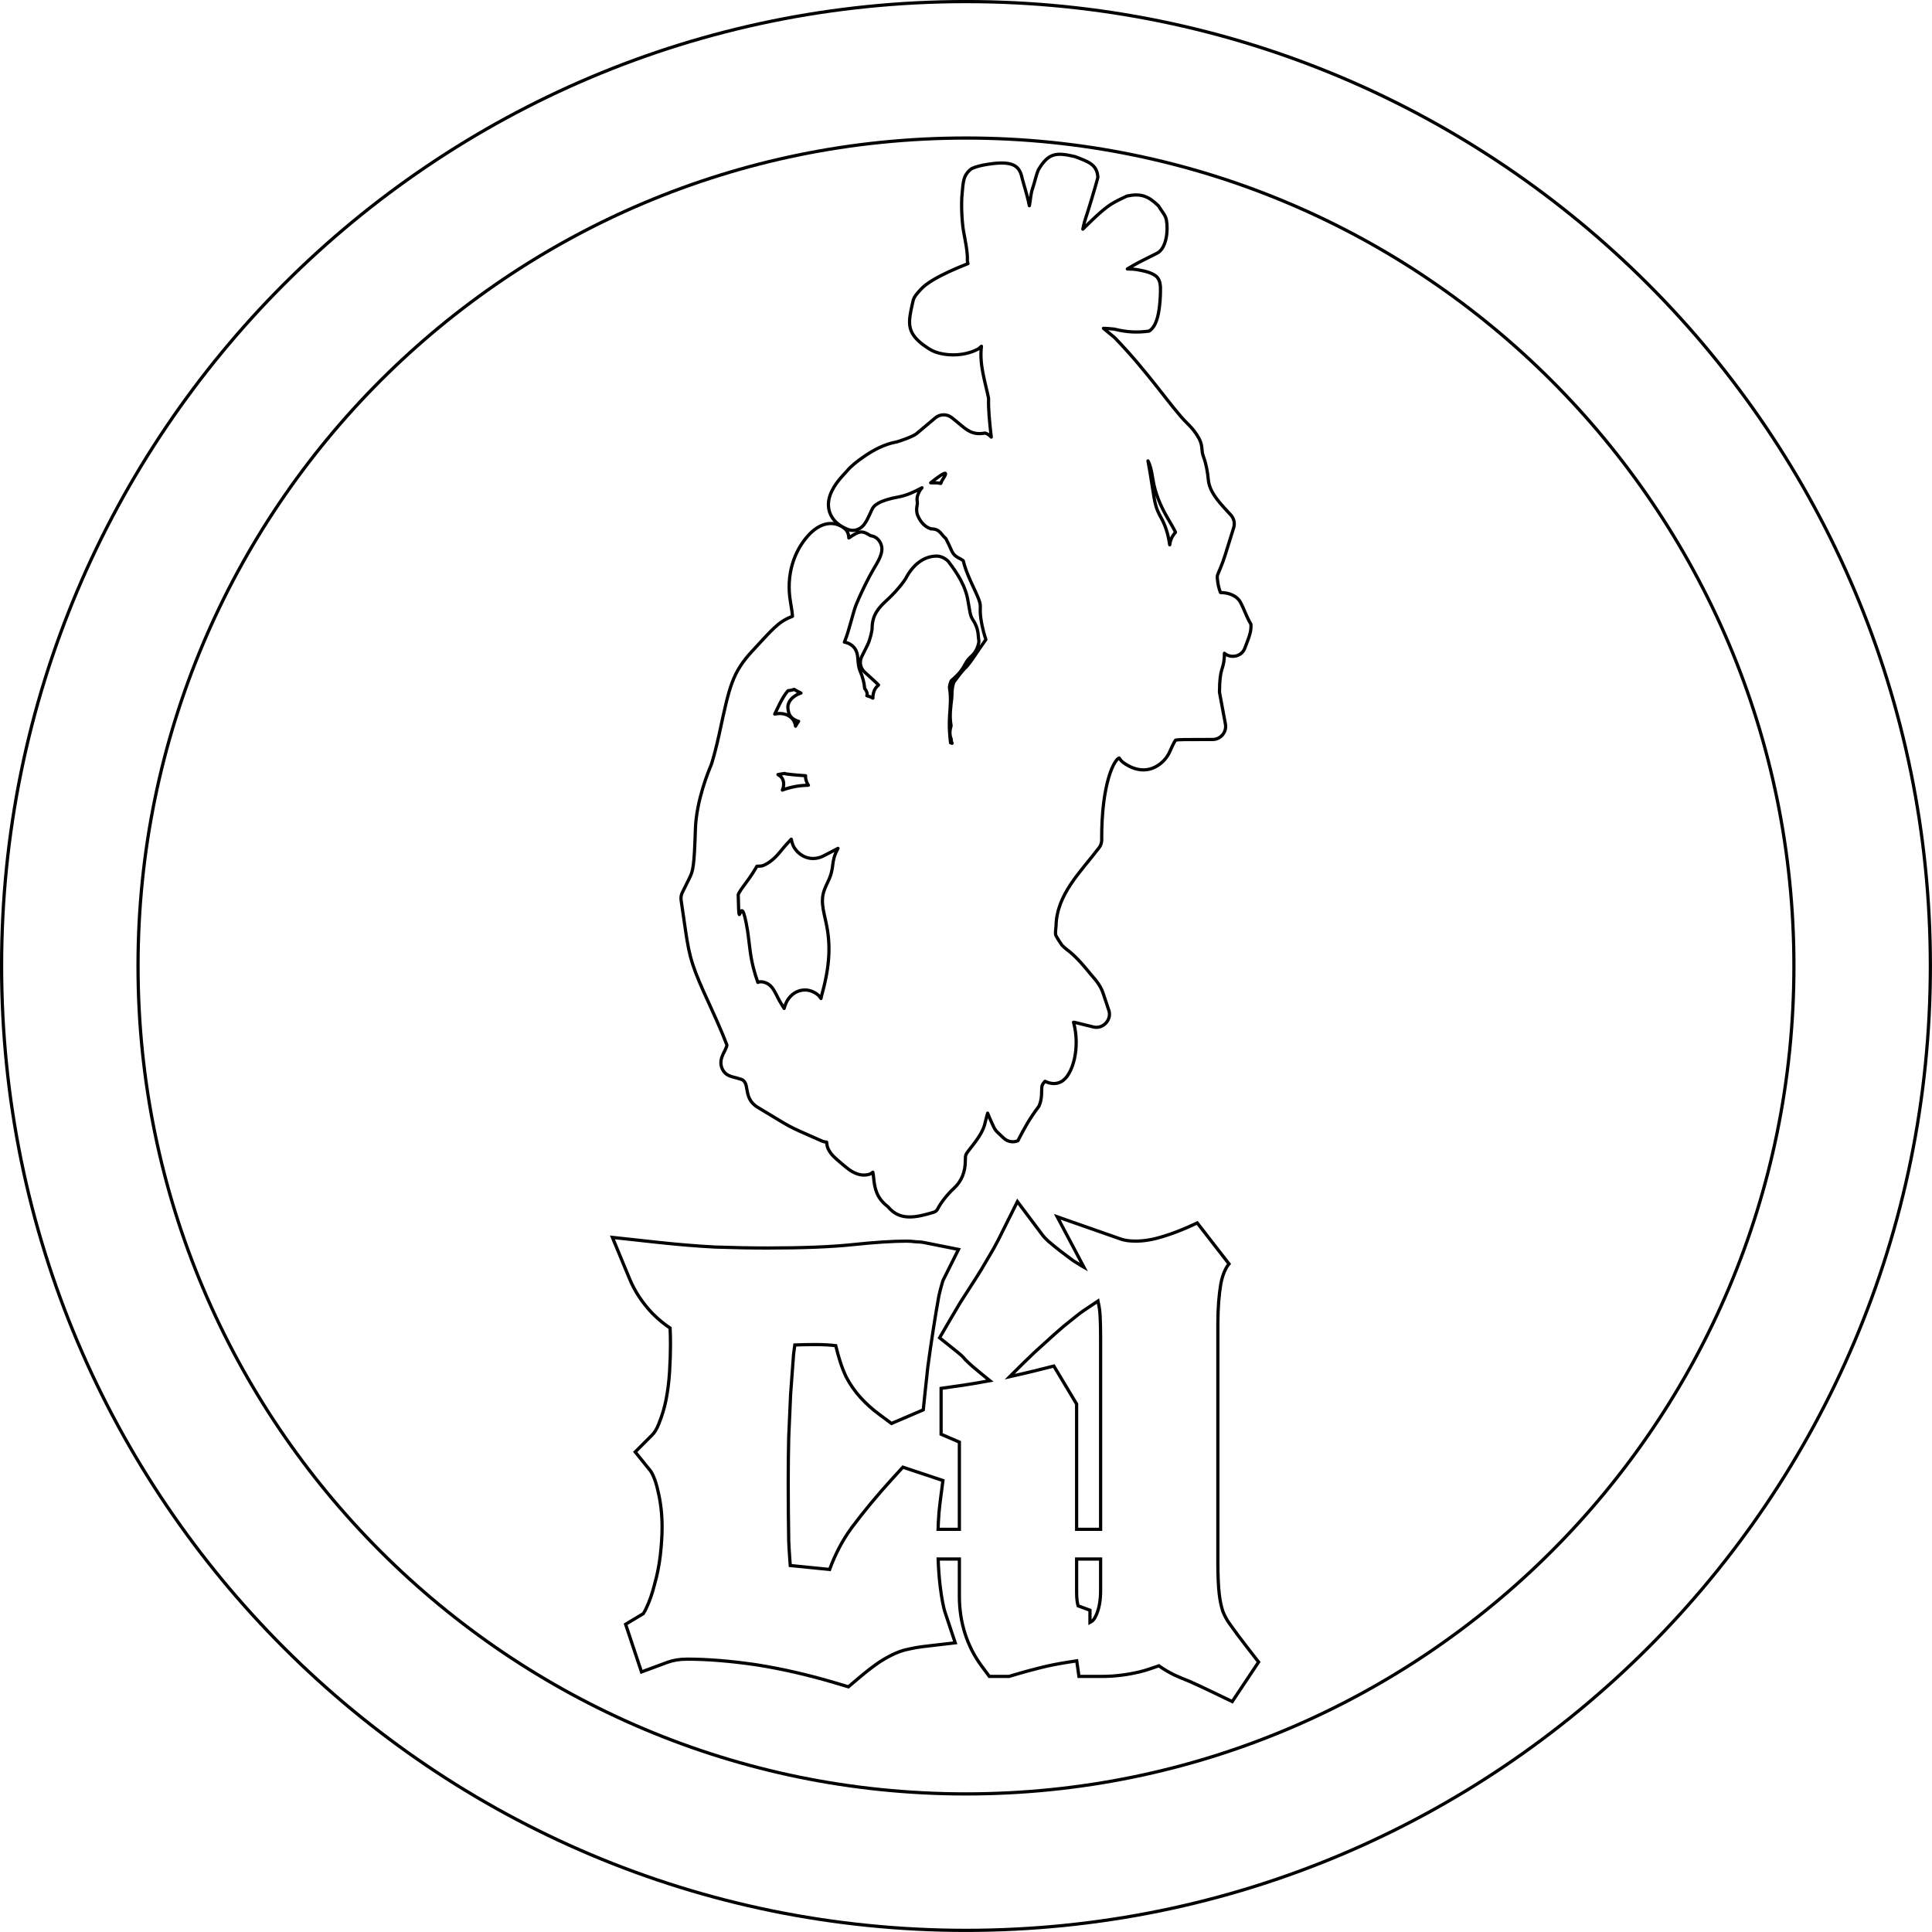
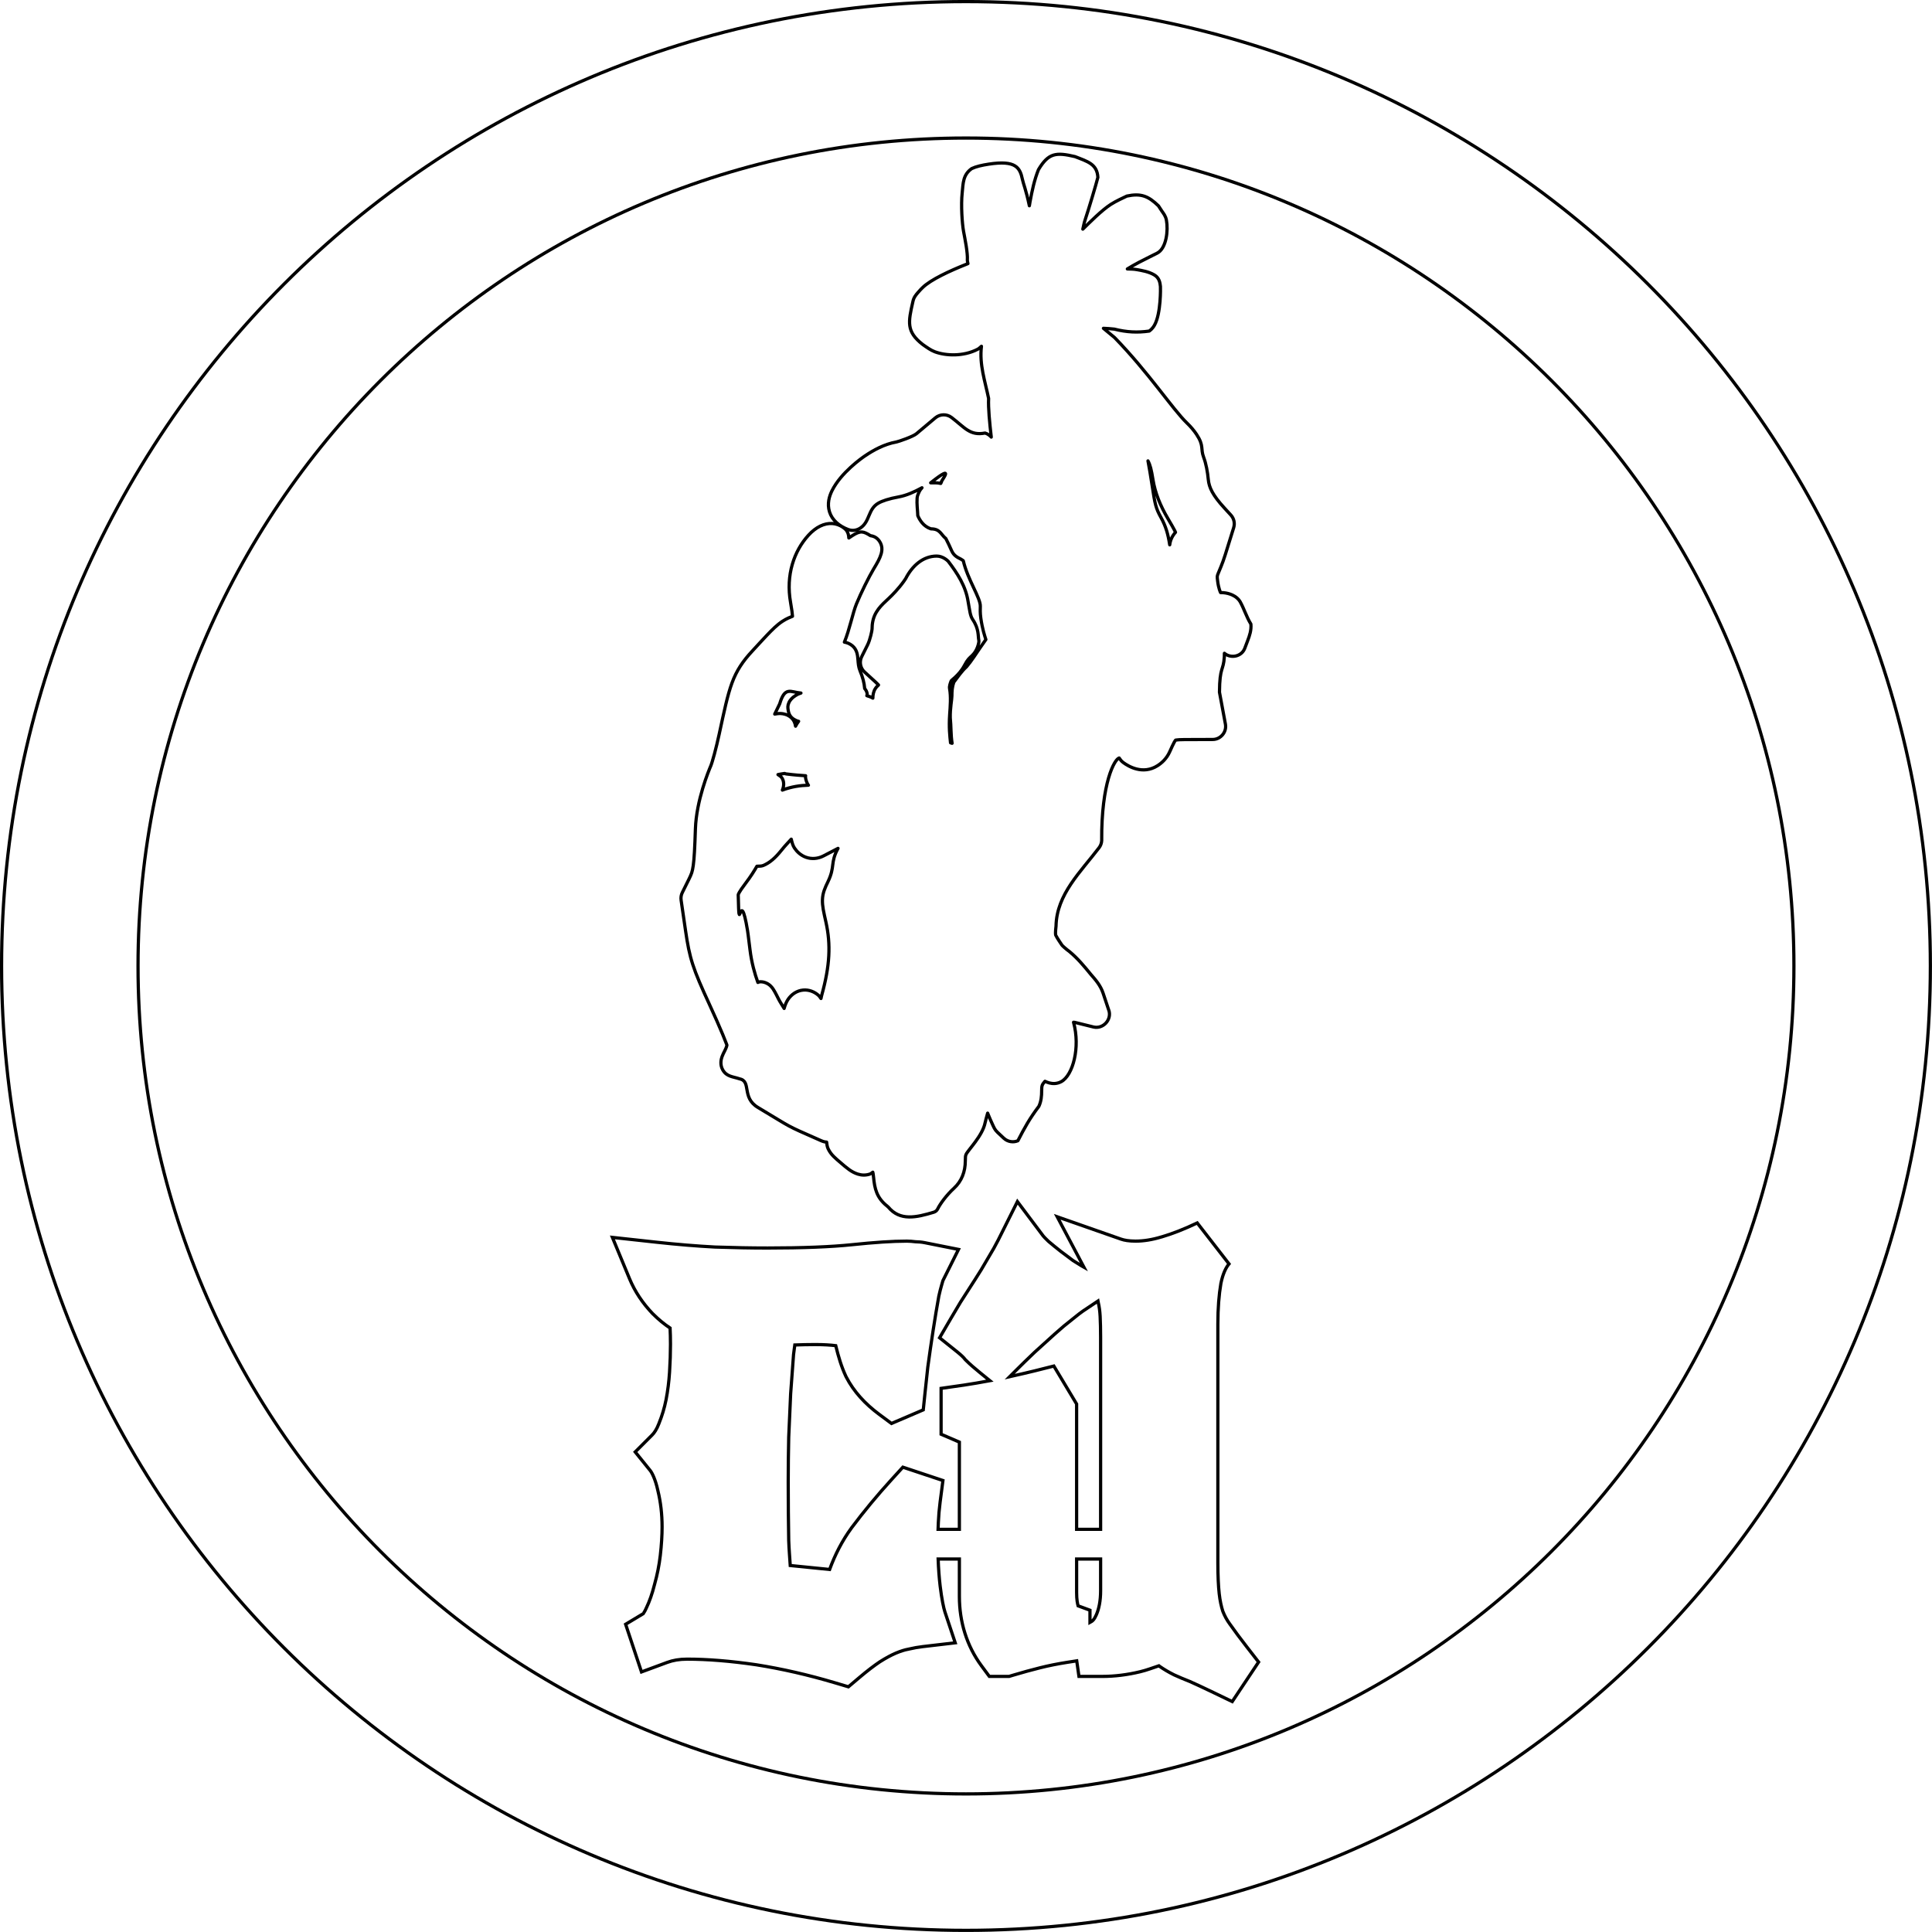
<svg xmlns="http://www.w3.org/2000/svg" version="1.2" viewBox="0 0 113.386 113.386" width="30mm" height="30mm" id="svg1" xml:space="preserve">
  <defs id="defs1">
    <clipPath clipPathUnits="userSpaceOnUse" id="cp1">
      <path d="m 275.5,535.5 c -143.78,0 -260,-116.22 -260,-260 0,-143.78 116.22,-260 260,-260 143.78,0 260,116.22 260,260 0,143.78 -116.22,260 -260,260 z" id="path1" />
    </clipPath>
    <clipPath clipPathUnits="userSpaceOnUse" id="cp1-8">
      <path d="m 275.5,535.5 c -143.78,0 -260,-116.22 -260,-260 0,-143.78 116.22,-260 260,-260 143.78,0 260,116.22 260,260 0,143.78 -116.22,260 -260,260 z" id="path1-8" />
    </clipPath>
    <clipPath clipPathUnits="userSpaceOnUse" id="cp1-5">
      <path d="m 275.5,535.5 c -143.78,0 -260,-116.22 -260,-260 0,-143.78 116.22,-260 260,-260 143.78,0 260,116.22 260,260 0,143.78 -116.22,260 -260,260 z" id="path1-9" />
    </clipPath>
  </defs>
  <style id="style1">
		tspan { white-space:pre } 
		.s0 { fill: none;stroke: #ff0000;stroke-miterlimit:100 } 
	</style>
  <g id="layer2" style="display:inline" transform="scale(0.1989225)">
    <g id="layer3" transform="scale(5.027084)">
      <path id="path2" style="fill:none;stroke:#000000;stroke-width:0.95" transform="scale(0.1989225)" d="M 569.518,284.993 A 284.525,284.525 0 0 1 284.993,569.518 284.525,284.525 0 0 1 0.468,284.993 284.525,284.525 0 0 1 284.993,0.468 284.525,284.525 0 0 1 569.518,284.993 Z" />
      <path id="path2-9" style="fill:none;stroke:#000000;stroke-width:0.95;stroke-dasharray:none" transform="scale(0.1989225)" d="M 529.262,284.993 A 244.268,244.268 0 0 1 284.993,529.262 244.268,244.268 0 0 1 40.725,284.993 244.268,244.268 0 0 1 284.993,40.725 244.268,244.268 0 0 1 529.262,284.993 Z" />
    </g>
    <path id="path5-3-4" style="display:inline;fill:none;stroke:#000000;stroke-width:0.95;stroke-dasharray:none;stroke-opacity:1" d="m 300.169,354.511 -5.655,11.321 c -0.745,1.489 -1.768,3.314 -3.044,5.41 l -0.069,0.108 -0.059,0.108 c -1.178,2.084 -2.449,4.183 -3.819,6.284 l -0.029,0.029 -0.02,0.039 c -1.348,2.118 -2.64,4.138 -3.888,6.058 l -0.079,0.118 -0.079,0.118 c -1.176,1.959 -2.111,3.54 -2.818,4.752 l -3.397,5.832 5.273,4.222 c 1.176,0.94 1.863,1.681 1.915,1.748 l 0.304,0.383 0.344,0.344 c 1.123,1.123 2.426,2.248 4.094,3.603 l 2.896,2.356 c -2.653,0.483 -5.34,0.973 -7.668,1.306 l -6.716,0.962 v 13.53 l 5.39,2.327 v 25.725 h -6.284 c 0.02,-0.642 0.049,-1.29 0.079,-1.944 v -0.01 -0.01 c 0.087,-2.008 0.258,-4.016 0.52,-6.029 l 0.835,-6.402 -11.822,-3.937 -3.427,3.76 c -4.148,4.552 -8.055,9.265 -11.704,14.129 l -0.029,0.039 -0.029,0.049 c -2.708,3.714 -4.817,7.823 -6.421,12.204 l -11.615,-1.168 c -0.154,-2.434 -0.35,-4.541 -0.452,-7.384 -0.095,-5.461 -0.147,-11.214 -0.147,-17.261 0,-4.398 0.052,-8.798 0.147,-13.196 0.19,-4.467 0.379,-8.742 0.569,-12.833 0.285,-4.088 0.569,-7.935 0.854,-11.547 0.116,-1.096 0.259,-1.841 0.383,-2.847 1.921,-0.068 3.884,-0.118 5.96,-0.118 2.644,0 4.624,0.138 6.107,0.324 0.782,3.222 1.699,6.281 2.975,9.004 l 0.069,0.137 0.069,0.137 c 2.212,4.286 5.584,7.924 9.72,10.997 l 3.613,2.68 9.377,-4.016 0.471,-4.566 c 0.19,-1.804 0.485,-4.51 0.864,-8.022 0.476,-3.518 1,-7.125 1.571,-10.84 0.565,-3.675 1.129,-7.046 1.689,-10.133 0.562,-2.603 1.231,-4.526 1.237,-4.634 l 4.566,-9.141 -10.054,-2.003 c -0.901,-0.18 -1.762,-0.232 -2.622,-0.255 -0.857,-0.103 -1.707,-0.187 -2.553,-0.187 -4.257,0 -9.595,0.364 -16.259,1.06 -6.072,0.634 -14.411,0.972 -24.831,0.972 -4.823,0 -10.005,-0.096 -15.523,-0.285 -5.358,-0.283 -11.064,-0.75 -17.133,-1.414 l -13.137,-1.434 5.057,12.204 c 1.567,3.786 3.897,7.251 6.824,10.3 l 0.059,0.059 0.059,0.049 c 1.589,1.589 3.252,2.96 5.017,4.134 0.068,1.352 0.118,2.883 0.118,4.762 1e-5,2.534 -0.089,5.291 -0.275,8.257 -0.173,2.771 -0.515,5.48 -1.031,8.149 -0.491,2.446 -1.181,4.725 -2.052,6.863 l -0.029,0.079 -0.02,0.069 c -0.662,1.722 -1.391,2.765 -2.023,3.397 l -4.978,4.978 4.428,5.479 c 0.509,0.629 1.516,2.535 2.229,5.783 l 0.02,0.088 0.02,0.088 c 0.815,3.342 1.237,6.891 1.237,10.683 0,2.454 -0.17,5.272 -0.53,8.424 -0.342,2.903 -0.9,5.696 -1.659,8.395 l -0.029,0.108 -0.029,0.108 c -0.67,2.68 -1.481,4.958 -2.376,6.824 l -0.059,0.118 -0.049,0.118 c -0.486,1.103 -0.893,1.51 -0.884,1.532 l -5.145,3.093 4.683,14.06 7.59,-2.808 c 1.678,-0.622 3.578,-0.962 5.871,-0.962 5.929,0 12.747,0.54 20.403,1.659 7.587,1.206 15.297,2.963 23.123,5.292 l 4.055,1.208 3.23,-2.73 c 2.329,-1.971 4.364,-3.52 6.058,-4.654 1.815,-1.15 3.424,-2.007 4.742,-2.563 1.444,-0.608 2.638,-0.957 3.505,-1.119 l 0.177,-0.029 0.177,-0.049 c 1.368,-0.322 2.724,-0.558 4.075,-0.717 l 9.553,-1.119 -3.044,-9.131 c -0.362,-1.085 -0.951,-3.823 -1.404,-7.629 -0.288,-2.418 -0.487,-5.074 -0.589,-7.963 h 6.264 v 11.075 c 0,7.453 2.188,14.573 6.49,20.393 l 2.347,3.171 h 5.822 l 1.1,-0.334 c 2.807,-0.842 5.508,-1.581 8.1,-2.229 2.465,-0.616 5.149,-1.157 8.051,-1.61 l 2.71,-0.422 0.658,4.595 h 6.785 c 3.75,0 7.524,-0.476 11.281,-1.384 1.958,-0.461 3.698,-1.162 5.538,-1.758 0.078,0.054 0.137,0.133 0.216,0.187 1.288,0.894 2.653,1.695 4.094,2.415 l 0.108,0.059 0.108,0.049 c 1.359,0.627 2.911,1.275 4.615,1.944 1.638,0.728 3.767,1.715 6.343,2.955 l 6.137,2.955 7.776,-11.664 -3.466,-4.458 c -1.982,-2.549 -3.606,-4.737 -4.86,-6.529 l -0.059,-0.079 -0.059,-0.079 c -0.932,-1.265 -1.6,-2.525 -2.111,-3.829 -0.448,-1.383 -0.836,-3.105 -1.07,-5.214 -0.243,-2.191 -0.393,-5.251 -0.393,-9.043 v -70.517 c 0,-4.651 0.324,-8.651 0.893,-11.949 0.591,-2.9 1.502,-4.701 2.396,-5.773 l -9.377,-12.077 c -3.777,1.799 -7.251,3.155 -10.378,4.085 h -0.029 l -0.029,0.01 c -2.858,0.873 -5.43,1.267 -7.766,1.267 -1.946,0 -3.355,-0.262 -4.261,-0.579 l -18.842,-6.598 7.874,14.865 -0.697,-0.393 c -0.405,-0.231 -1.349,-0.816 -2.514,-1.561 -1.158,-0.887 -2.376,-1.797 -3.672,-2.749 l -0.01,-0.01 -0.01,-0.01 c -1.228,-0.965 -2.399,-1.919 -3.535,-2.877 -0.874,-0.813 -1.473,-1.476 -1.581,-1.62 z m 23.761,29.338 c 0.006,0.035 0.023,0.073 0.029,0.108 l 0.039,0.216 0.049,0.216 c 0.265,1.127 0.454,2.453 0.53,3.986 0.089,1.78 0.137,3.842 0.137,6.166 v 56.653 h -7.079 v -36.967 l -6.716,-11.203 -5.626,1.414 c -2.139,0.535 -4.794,1.128 -7.393,1.718 l 1.708,-1.708 c 1.776,-1.776 3.655,-3.601 5.626,-5.479 2.104,-1.912 4.117,-3.739 6.029,-5.459 1.82,-1.638 3.466,-3.01 4.909,-4.114 l 0.108,-0.088 0.108,-0.088 c 1.552,-1.278 2.733,-2.159 3.162,-2.445 z m -6.294,76.113 h 7.079 v 9.328 c 0,3.038 -0.489,5.339 -1.247,7.089 -0.636,1.467 -1.132,1.898 -1.895,2.298 v -3.613 l -3.505,-1.296 c -0.166,-0.637 -0.432,-1.753 -0.432,-3.898 z" />
    <g id="text2-3" style="opacity:1;stroke:none" />
    <g id="path5" style="opacity:1;fill:none;stroke:#000000;stroke-opacity:1;stroke-width:0.95;stroke-dasharray:none" transform="translate(4.6367636e-4,1.256771)">
-       <path id="path7" style="baseline-shift:baseline;display:inline;overflow:visible;fill:none;stroke:#000000;stroke-width:0.95;stroke-linecap:round;stroke-linejoin:round;stroke-dasharray:none;stroke-opacity:1;enable-background:accumulate;stop-color:#000000;stop-opacity:1" d="m 306.387,48.769 c -0.765,1.742 -1.151,3.948 -1.679,5.371 -0.465,1.251 -0.628,2.716 -0.825,4.183 -0.068,0.507 -0.118,0.664 -0.187,1.129 -0.235,-1.117 -0.457,-2.194 -0.844,-3.544 -0.558,-1.949 -1.16,-4.026 -1.208,-4.251 -0.715,-3.388 -1.864,-5.725 -9.927,-4.487 -2.015,0.309 -3.763,0.703 -5.037,1.316 -2.591,1.83 -2.512,4.295 -2.808,7.187 -0.391,3.592 -0.013,9.021 0.403,11.311 0.197,1.087 0.53,2.732 0.785,4.34 0.256,1.607 0.397,3.264 0.344,3.819 -0.043,0.444 0.052,0.916 0.167,1.375 -0.243,0.098 -0.407,0.171 -0.668,0.275 -4.498,1.798 -10.321,4.43 -12.744,6.834 -0.178,0.176 -0.766,0.744 -1.345,1.434 -0.579,0.689 -1.245,1.425 -1.492,2.71 -1.367,6.019 -1.972,8.798 2.877,12.587 1.301,0.918 2.409,1.722 3.603,2.17 3.177,1.191 8.41,1.467 12.666,-0.756 0.439,-0.229 0.722,-0.574 1.09,-0.864 -0.66,5.361 1.06,10.272 2.111,15.386 -0.131,2.896 0.301,7.185 0.785,11.409 -0.435,-0.47 -1.032,-0.964 -1.826,-1.198 -4.478,0.865 -5.99,-1.621 -9.897,-4.595 -1.412,-1.077 -3.41,-1.032 -4.772,0.108 l -5.587,4.693 c -1.025,0.86 -5.279,2.315 -5.94,2.435 -3.59,0.651 -6.765,2.428 -9.259,4.114 -2.474,1.672 -4.174,3.106 -5.214,4.359 0.062,-0.074 -0.246,0.27 -0.579,0.628 -0.333,0.359 -0.765,0.822 -1.208,1.335 -0.883,1.024 -1.914,2.332 -2.71,3.937 -0.798,1.61 -1.475,3.84 -0.736,6.225 0.762,2.459 2.862,4.22 5.479,5.214 1.614,0.613 2.935,0.042 3.672,-0.461 0.53,-0.361 0.917,-0.822 1.051,-0.992 0.383,-0.485 0.642,-0.95 0.864,-1.365 0.464,-0.865 0.893,-1.819 1.276,-2.671 0.52,-1.153 0.899,-1.598 2.072,-2.278 1.116,-0.646 3.075,-1.318 6.038,-1.856 2.236,-0.406 4.595,-1.455 6.834,-2.69 -0.361,0.391 -0.672,0.833 -0.903,1.355 -0.267,0.603 -0.48,1.067 -0.53,1.689 -0.05,0.623 0.037,0.854 0.069,1.404 0.018,0.31 -0.052,0.597 -0.147,1.208 -0.096,0.611 -0.136,1.612 0.275,2.572 0.567,1.326 1.67,3.172 3.868,3.898 2.763,0.011 2.871,1.617 4.409,2.857 0.543,1.03 1.161,2.34 1.738,3.652 0.66,1.502 1.899,2.003 2.651,2.396 0.439,0.23 0.674,0.46 0.756,0.501 1.299,5.6 5.103,10.985 5.027,13.442 -0.024,0.771 -0.074,1.983 0.147,3.515 0.466,3.226 1.156,5.242 1.492,6.294 -0.895,1.254 -2.209,3.155 -3.544,5.155 -0.675,1.01 -1.48,2.072 -2.15,2.867 -1.501,1.363 -2.563,2.985 -3.761,4.556 -0.478,1.333 -0.569,2.667 -0.569,4.085 0,0.981 -0.548,3.624 -0.481,6.431 0.021,0.897 0.124,1.557 0.187,1.954 0.047,0.298 0.049,0.389 0.049,0.412 v 0.01 c -0.063,0.343 -0.755,2.107 0.069,4.006 -0.011,0.123 -0.025,0.155 -0.01,0.393 -3e-5,0.007 -3e-5,0.013 0,0.02 0.012,0.16 0.186,0.481 0.245,0.717 -0.006,-0.001 -0.013,0.001 -0.02,0 -0.244,-0.054 -0.319,-0.093 -0.442,-0.137 -0.193,-1.918 -0.523,-4.447 -0.245,-8.444 0.151,-2.175 0.416,-5.121 -0.039,-7.59 -0.12,-0.659 0.213,-1.594 0.471,-2.229 0.035,-0.047 0.04,-0.075 0.098,-0.128 0.237,-0.214 0.619,-0.532 1.051,-0.933 0.863,-0.802 1.955,-1.95 2.788,-3.544 0.937,-1.793 1.441,-2.128 2.18,-2.818 0.739,-0.69 1.667,-1.946 2.032,-3.927 0.047,-0.25 0.044,-0.507 -0.01,-0.756 -0.231,-1.039 0.098,-3.24 -1.777,-5.989 -0.787,-1.153 -0.873,-2.71 -1.365,-5.312 -0.69,-4.568 -3.157,-8.336 -5.881,-11.9 -0.241,-0.235 -1.579,-1.522 -3.387,-1.522 -4.056,0 -7.245,2.912 -9.141,6.628 -0.079,0.155 -0.852,1.288 -1.758,2.386 -3.353,4.066 -5.221,4.768 -6.902,7.531 -1.001,1.645 -1.267,3.421 -1.267,5.017 0,0.329 -0.546,3.084 -1.325,4.644 l -1.728,3.466 c -0.759,1.518 -0.416,3.379 0.835,4.526 l 3.299,3.014 c 0.4,0.366 0.562,0.554 0.825,0.825 -0.314,0.299 -0.637,0.595 -0.913,1.021 -0.591,0.912 -0.753,1.889 -0.756,2.857 -0.513,-0.31 -1.122,-0.544 -1.777,-0.727 0.018,-0.179 0.129,-0.315 0.108,-0.501 -0.073,-0.647 -0.379,-1.117 -0.54,-1.345 -0.121,-0.171 -0.189,-0.249 -0.216,-0.275 v -0.01 -0.01 c 0.001,-0.009 0.002,-0.029 0,-0.049 -0.125,-1.547 -0.528,-3.171 -1.384,-5.223 -0.44,-1.053 -0.5,-2.121 -0.599,-3.328 -0.099,-1.207 -0.262,-2.875 -1.679,-4.016 -0.732,-0.589 -1.518,-0.906 -2.317,-1.041 1.492,-3.58 2.467,-8.602 3.554,-11.262 1.288,-3.15 3.73,-8.087 5.057,-10.29 1.105,-1.835 1.837,-3.09 2.248,-4.507 0.059,-0.204 0.27,-0.969 0.196,-1.777 -0.038,-0.417 -0.2,-1.258 -0.756,-2.013 -0.708,-0.962 -1.497,-1.4 -2.602,-1.561 -2.06,-1.296 -2.913,-1.589 -5.351,-0.01 -0.278,0.18 -0.685,0.463 -1.031,0.687 -0.035,-0.894 -0.266,-1.775 -0.893,-2.455 -0.013,-0.013 -0.026,-0.026 -0.039,-0.039 0,0 -1.515,-1.603 -3.927,-1.767 -2.349,-0.16 -4.842,1.02 -7.069,3.466 -4.216,4.63 -6.715,11.698 -5.263,19.824 0.369,2.065 0.518,3.312 0.569,4.075 -0.74,0.296 -1.709,0.668 -2.936,1.463 -1.634,1.059 -3.077,2.527 -4.575,4.094 -1.513,1.582 -3.037,3.293 -4.301,4.644 -2.817,3.011 -4.699,5.81 -6.048,9.495 -1.339,3.66 -2.245,8.055 -3.78,15.14 -0.436,2.012 -0.949,4.111 -1.404,5.822 -0.225,0.846 -0.453,1.627 -0.638,2.229 -0.185,0.601 -0.377,1.128 -0.344,1.051 -0.719,1.669 -4.335,10.391 -4.615,18.783 -0.187,5.601 -0.354,8.798 -0.628,10.732 -0.279,1.969 -0.525,2.567 -1.316,4.173 l -1.924,3.888 c -0.341,0.693 -0.465,1.474 -0.353,2.239 l 1.306,8.974 c 1.198,8.244 2.113,11.098 7.138,21.974 1.5,3.247 2.865,6.356 3.839,8.699 0.486,1.169 0.879,2.156 1.129,2.838 0.055,0.15 0.067,0.197 0.108,0.314 -0.342,1.359 -0.936,1.99 -1.443,3.368 -0.267,0.725 -0.69,2.342 0.226,3.937 1.154,1.998 2.972,1.943 4.85,2.582 3.745,0.703 0.553,5.512 5.528,8.483 10.776,6.435 7.561,4.907 18.017,9.524 0.701,0.31 1.419,0.679 2.229,0.687 0.081,0.663 0.14,1.328 0.471,2.013 0.845,1.745 2.143,2.765 3.672,4.075 1.804,1.545 3.152,2.746 5.086,3.358 1.129,0.358 2.37,0.404 3.603,-0.039 0.367,-0.132 0.5,-0.352 0.795,-0.53 0.075,0.347 0.129,0.482 0.226,1.492 0.32,3.329 0.89,6.026 3.996,8.503 0.198,0.158 0.246,0.214 0.353,0.314 3.456,4.14 8.212,3.083 13.451,1.492 0.489,-0.159 0.893,-0.51 1.119,-0.972 0.735,-1.499 2.583,-4.05 4.841,-6.127 2.214,-2.037 3.309,-4.848 3.309,-8.041 0,-1.131 0.046,-1.498 0.216,-1.895 0.546,-1.273 4.869,-5.481 5.626,-9.367 0.089,-0.456 0.454,-1.726 0.746,-2.818 0.011,0.027 0.018,0.051 0.029,0.079 0.437,1.067 0.902,2.177 1.355,3.132 0.453,0.955 0.668,1.633 1.522,2.435 l 1.885,1.777 c 0.003,1e-5 0.007,1e-5 0.01,0 1.165,1.089 2.842,1.273 4.124,0.717 1.936,-3.76 3.399,-6.464 6.195,-10.162 0.686,-1.494 0.815,-3.022 0.815,-4.517 0,-1.593 0.118,-1.857 0.952,-2.828 l 0.01,-0.01 v -0.01 h 0.01 l 0.01,-0.01 c 0.391,0.174 0.753,0.355 1.296,0.491 0.963,0.242 2.219,0.317 3.535,-0.403 3.38,-1.85 5.649,-10.006 3.594,-17.506 0.171,0.023 0.184,-0.01 0.422,0.049 l 5.449,1.345 c 0.003,1e-5 0.007,1e-5 0.01,0 2.823,0.693 5.455,-2.161 4.536,-4.919 -0.003,-1e-5 -0.007,-1e-5 -0.01,0 l -1.689,-5.066 c -0.781,-2.34 -2.3,-4.017 -3.515,-5.41 -2.018,-2.465 -3.921,-4.792 -6.372,-6.824 -1.133,-0.835 -2.124,-1.747 -2.239,-1.915 -1.268,-1.855 -1.791,-2.787 -1.836,-2.926 -0.081,-0.251 -0.148,-0.72 0.079,-2.73 0.171,-9.354 7.325,-16.015 12.695,-23.093 0.461,-0.607 0.733,-1.33 0.776,-2.091 10e-6,-0.003 10e-6,-0.007 0,-0.01 -0.119,-17.131 3.797,-24.008 5.155,-24.379 0.366,0.469 0.515,0.831 1.237,1.365 1.533,1.133 5.739,3.642 10.054,0.923 1.262,-0.795 2.732,-2.11 3.623,-4.124 0.561,-1.27 1,-2.187 1.316,-2.779 0.169,-0.317 0.333,-0.537 0.412,-0.648 0.045,-0.01 0.102,-0.025 0.187,-0.039 0.39,-0.067 1.158,-0.123 2.386,-0.128 l 8.395,-0.029 c 2.344,-0.01 4.167,-2.212 3.741,-4.517 1e-5,-0.003 1e-5,-0.007 0,-0.01 l -1.758,-9.416 c 0.045,-7.588 1.182,-6.268 1.434,-10.427 0.024,-0.389 0.008,-0.68 0.02,-1.06 1.927,1.626 5.082,0.97 6.009,-1.463 l 0.815,-2.15 c 0.616,-1.62 1.16,-3.185 0.992,-5.007 -1.305,-2.113 -2.025,-4.563 -3.201,-6.647 -0.858,-1.389 -2.276,-1.961 -2.896,-2.18 -0.853,-0.3 -1.781,-0.461 -2.739,-0.461 -0.048,0 -0.082,-0.002 -0.098,0 h -0.01 c -0.06,-0.102 -0.603,-1.29 -0.854,-3.299 -0.207,-1.655 -0.173,-1.486 0.187,-2.455 0.307,-0.827 1.157,-2.546 2.052,-5.43 l 2.484,-7.973 v -0.01 c 0.404,-1.296 0.083,-2.71 -0.835,-3.711 l -1.915,-2.091 c -3.417,-3.725 -4.52,-6.015 -4.742,-8.385 -0.207,-2.208 -0.653,-4.686 -1.365,-6.559 -0.989,-2.599 0.169,-3.335 -2.092,-6.755 -0.756,-1.143 -1.72,-2.277 -2.838,-3.358 -4.272,-4.131 -11.307,-14.877 -21.287,-25.145 -0.047,-0.048 -0.096,-0.094 -0.147,-0.137 l -3.211,-2.661 c 0.947,0.035 2.032,0.104 3.211,0.236 3.677,0.932 6.849,1.065 10.309,0.579 0.817,-0.57 1.306,-1.321 1.551,-1.758 1.94,-3.449 1.779,-11.103 1.748,-11.409 -0.116,-1.113 -0.336,-2.519 -1.787,-3.387 -1.682,-1.008 -3.744,-1.311 -5.017,-1.551 -1.255,-0.237 -1.936,-0.163 -2.955,-0.226 1.04,-0.616 1.928,-1.179 3.427,-1.954 2.279,-1.178 4.518,-2.275 5.371,-2.71 2.743,-1.4 3.295,-6.759 2.729,-9.72 -0.246,-1.283 -0.846,-1.952 -1.365,-2.72 -0.519,-0.768 -1.049,-1.636 -1.001,-1.522 -2.989,-2.903 -5.173,-3.748 -9.298,-2.877 -0.962,0.453 -3.276,1.51 -4.752,2.464 -2.734,1.767 -6.231,5.327 -8.248,7.295 0.264,-1.026 0.313,-1.684 0.746,-2.955 0.854,-2.508 3.202,-10.313 3.692,-12.312 -0.216,-3.942 -3.003,-4.667 -6.757,-6.136 -5.597,-1.312 -7.798,-1.095 -10.759,3.83 z m 32.303,85.951 c 0.645,1.191 0.993,2.555 1.483,5.597 0.613,3.808 2.125,7.607 4.448,11.517 0.869,1.462 1.515,2.608 1.944,3.427 0.179,0.341 0.142,0.296 0.245,0.53 -0.912,1.005 -1.527,2.241 -1.708,3.692 -0.005,-0.037 -0.014,-0.081 -0.02,-0.118 v -0.01 c -0.438,-2.856 -1.102,-5.314 -2.533,-7.884 -1.569,-2.818 -1.784,-3.885 -2.671,-9.711 -0.418,-2.747 -0.794,-4.959 -1.188,-7.04 z m -60.953,6.304 c -0.029,0.091 -0.166,0.275 -0.187,0.353 -1.03,-0.254 -1.932,-0.177 -2.975,-0.187 7.892,-6.261 2.654,-0.14 3.162,-0.166 z m -43.457,61.1 c 0.625,0.374 1.228,0.745 2.023,1.09 -0.33,0.145 -0.686,0.211 -1.001,0.393 -0.369,0.212 -0.821,0.453 -1.325,0.864 -0.016,0.013 -0.821,0.675 -1.217,1.542 -0.426,0.93 -0.333,1.581 -0.216,2.278 0.117,0.696 0.268,1.391 1.001,2.131 0.729,0.735 1.804,1.075 1.856,1.09 0.086,0.025 0.136,0.02 0.216,0.039 -0.361,0.457 -0.646,0.944 -0.903,1.443 -0.129,-0.88 -0.445,-1.742 -1.267,-2.504 -1.078,-0.999 -2.425,-1.206 -3.103,-1.237 -0.671,-0.031 -1.247,0.066 -1.777,0.167 0.497,-1.007 1.153,-2.4 1.463,-3.014 0.816,-1.614 1.627,-2.906 2.131,-3.486 0.207,-0.238 0.311,-0.352 0.344,-0.393 l 0.01,-0.01 v -0.01 c 0.695,-0.046 1.303,-0.181 1.767,-0.383 z m -2.779,24.811 c 0.152,0.056 0.214,0.111 0.422,0.137 2.707,0.347 4.125,0.417 5.763,0.54 -0.003,0.07 -0.039,0.114 -0.039,0.187 0,1.192 0.599,2.218 0.746,2.455 0.037,0.059 0.08,0.091 0.118,0.147 -2.319,0.058 -4.946,0.405 -7.688,1.443 0.525,-1.211 0.531,-2.567 -0.118,-3.574 -0.275,-0.426 -0.738,-0.709 -1.178,-1.001 0.289,-0.053 0.536,-0.108 0.825,-0.157 0.413,-0.071 0.77,-0.12 1.149,-0.177 z m 1.944,19.392 c 0.222,0.905 0.423,1.827 0.943,2.602 0.729,1.088 1.835,2.164 3.387,2.73 1.657,0.604 3.534,0.464 5.194,-0.403 1.471,-0.768 2.901,-1.52 4.271,-2.219 -2.361,4.305 -0.771,5.305 -2.985,9.877 -0.811,1.675 -1.548,3.242 -1.61,5.263 -0.059,1.939 0.375,3.671 1.031,6.618 1.476,6.636 1.164,12.929 -1.257,21.611 -0.093,0.334 -0.123,0.599 -0.206,0.923 -0.235,-0.298 -0.416,-0.625 -0.697,-0.884 -1.167,-1.075 -2.819,-1.77 -4.585,-1.6 -1.864,0.178 -3.403,1.263 -4.399,2.7 -0.559,0.807 -0.917,1.739 -1.188,2.72 -0.643,-1.082 -1.229,-1.934 -1.689,-2.857 -0.419,-0.841 -0.762,-1.514 -1.09,-2.091 -0.26,-0.458 -0.635,-1.165 -1.375,-1.836 -0.34,-0.309 -1.516,-1.175 -3.014,-1.08 -0.245,0.016 -0.365,0.148 -0.579,0.196 -0.921,-2.524 -1.873,-5.886 -2.327,-9.671 -0.229,-1.91 -0.41,-3.348 -0.55,-4.399 -0.07,-0.528 -0.127,-0.957 -0.187,-1.316 -2.292,-13.876 -2.431,3.408 -2.73,-10.369 -0.004,-0.207 0.034,-0.314 0.304,-0.805 0.271,-0.491 0.802,-1.282 1.718,-2.494 1.844,-2.44 2.679,-3.852 3.486,-5.233 0.621,-0.049 1.262,0.026 1.836,-0.206 1.973,-0.798 3.618,-2.303 5.302,-4.389 1.449,-1.795 2.036,-2.314 2.995,-3.387 z" />
+       <path id="path7" style="baseline-shift:baseline;display:inline;overflow:visible;fill:none;stroke:#000000;stroke-width:0.95;stroke-linecap:round;stroke-linejoin:round;stroke-dasharray:none;stroke-opacity:1;enable-background:accumulate;stop-color:#000000;stop-opacity:1" d="m 306.387,48.769 c -1.234,3.088 -1.911,6.306 -2.504,9.553 -0.068,0.507 -0.118,0.664 -0.187,1.129 -0.992,-4.705 -1.759,-6.404 -2.052,-7.796 -0.715,-3.388 -1.864,-5.725 -9.927,-4.487 -2.015,0.309 -3.763,0.703 -5.037,1.316 -2.591,1.83 -2.512,4.295 -2.808,7.187 -0.391,3.592 -0.013,9.021 0.403,11.311 0.197,1.087 0.53,2.732 0.785,4.34 0.256,1.607 0.397,3.264 0.344,3.819 -0.043,0.444 0.052,0.916 0.167,1.375 -0.243,0.098 -0.407,0.171 -0.668,0.275 -4.498,1.798 -10.321,4.43 -12.744,6.834 -0.178,0.176 -0.766,0.744 -1.345,1.434 -0.579,0.689 -1.245,1.425 -1.492,2.71 -1.367,6.019 -1.972,8.798 2.877,12.587 1.301,0.918 2.409,1.722 3.603,2.17 3.177,1.191 8.41,1.467 12.666,-0.756 0.439,-0.229 0.722,-0.574 1.09,-0.864 -0.66,5.361 1.06,10.272 2.111,15.386 -0.131,2.896 0.301,7.185 0.785,11.409 -0.435,-0.47 -1.032,-0.964 -1.826,-1.198 -4.478,0.865 -5.99,-1.621 -9.897,-4.595 -1.412,-1.077 -3.41,-1.032 -4.772,0.108 l -5.587,4.693 c -1.025,0.86 -5.279,2.315 -5.94,2.435 -3.59,0.651 -6.765,2.428 -9.259,4.114 -0.903,0.611 -7.053,4.901 -9.711,10.26 -0.798,1.61 -1.475,3.84 -0.736,6.225 0.762,2.459 2.862,4.22 5.479,5.214 1.614,0.613 2.935,0.042 3.672,-0.461 2.829,-1.931 2.156,-5.506 5.263,-7.305 1.116,-0.646 3.075,-1.318 6.038,-1.856 2.236,-0.406 4.595,-1.455 6.834,-2.69 -0.361,0.391 -0.672,0.833 -0.903,1.355 -0.267,0.603 -0.48,1.067 -0.53,1.689 -0.135,1.749 0.136,3.485 0.196,5.184 0.567,1.326 1.67,3.172 3.868,3.898 2.763,0.011 2.871,1.617 4.409,2.857 0.543,1.03 1.161,2.34 1.738,3.652 0.66,1.502 1.899,2.003 2.651,2.396 0.439,0.23 0.674,0.46 0.756,0.501 1.299,5.6 5.103,10.985 5.027,13.442 -0.024,0.771 -0.074,1.983 0.147,3.515 0.466,3.226 1.156,5.242 1.492,6.294 -0.895,1.254 -2.209,3.155 -3.544,5.155 -0.675,1.01 -1.48,2.072 -2.15,2.867 -1.501,1.363 -2.563,2.985 -3.761,4.556 -0.478,1.333 -0.569,2.667 -0.569,4.085 0,0.981 -0.548,3.624 -0.481,6.431 0.266,2.583 0.132,4.996 0.54,7.511 -0.006,-0.001 -0.013,0.001 -0.02,0 -0.244,-0.054 -0.319,-0.093 -0.442,-0.137 -0.193,-1.918 -0.523,-4.447 -0.245,-8.444 0.151,-2.175 0.416,-5.121 -0.039,-7.59 -0.12,-0.659 0.213,-1.594 0.471,-2.229 0.035,-0.047 0.04,-0.075 0.098,-0.128 0.237,-0.214 0.619,-0.532 1.051,-0.933 0.863,-0.802 1.955,-1.95 2.788,-3.544 0.937,-1.793 1.441,-2.128 2.18,-2.818 0.739,-0.69 1.667,-1.946 2.032,-3.927 0.047,-0.25 0.044,-0.507 -0.01,-0.756 -0.231,-1.039 0.098,-3.24 -1.777,-5.989 -0.787,-1.153 -0.873,-2.71 -1.365,-5.312 -0.69,-4.568 -3.157,-8.336 -5.881,-11.9 -0.241,-0.235 -1.579,-1.522 -3.387,-1.522 -4.056,0 -7.245,2.912 -9.141,6.628 -0.079,0.155 -0.852,1.288 -1.758,2.386 -3.353,4.066 -5.221,4.768 -6.902,7.531 -1.001,1.645 -1.267,3.421 -1.267,5.017 0,0.329 -0.546,3.084 -1.325,4.644 l -1.728,3.466 c -0.759,1.518 -0.416,3.379 0.835,4.526 l 3.299,3.014 c 0.4,0.366 0.562,0.554 0.825,0.825 -0.314,0.299 -0.637,0.595 -0.913,1.021 -0.591,0.912 -0.753,1.889 -0.756,2.857 -0.513,-0.31 -1.122,-0.544 -1.777,-0.727 0.018,-0.179 0.129,-0.315 0.108,-0.501 -0.073,-0.647 -0.379,-1.117 -0.54,-1.345 -0.121,-0.171 -0.189,-0.249 -0.216,-0.275 v -0.01 -0.01 c 0.001,-0.009 0.002,-0.029 0,-0.049 -0.125,-1.547 -0.528,-3.171 -1.384,-5.223 -0.44,-1.053 -0.5,-2.121 -0.599,-3.328 -0.099,-1.207 -0.262,-2.875 -1.679,-4.016 -0.732,-0.589 -1.518,-0.906 -2.317,-1.041 1.492,-3.58 2.467,-8.602 3.554,-11.262 1.288,-3.15 3.73,-8.087 5.057,-10.29 1.105,-1.835 1.837,-3.09 2.248,-4.507 0.059,-0.204 0.27,-0.969 0.196,-1.777 -0.038,-0.417 -0.2,-1.258 -0.756,-2.013 -0.708,-0.962 -1.497,-1.4 -2.602,-1.561 -2.06,-1.296 -2.913,-1.589 -5.351,-0.01 -0.278,0.18 -0.685,0.463 -1.031,0.687 -0.035,-0.894 -0.266,-1.775 -0.893,-2.455 -0.013,-0.013 -0.026,-0.026 -0.039,-0.039 0,0 -1.515,-1.603 -3.927,-1.767 -2.349,-0.16 -4.842,1.02 -7.069,3.466 -4.216,4.63 -6.715,11.698 -5.263,19.824 0.369,2.065 0.518,3.312 0.569,4.075 -0.74,0.296 -1.709,0.668 -2.936,1.463 -1.634,1.059 -3.077,2.527 -4.575,4.094 -1.513,1.582 -3.037,3.293 -4.301,4.644 -2.817,3.011 -4.699,5.81 -6.048,9.495 -1.339,3.66 -2.245,8.055 -3.78,15.14 -0.436,2.012 -0.949,4.111 -1.404,5.822 -0.225,0.846 -0.453,1.627 -0.638,2.229 -0.185,0.601 -0.377,1.128 -0.344,1.051 -0.719,1.669 -4.335,10.391 -4.615,18.783 -0.187,5.601 -0.354,8.798 -0.628,10.732 -0.279,1.969 -0.525,2.567 -1.316,4.173 l -1.924,3.888 c -0.341,0.693 -0.465,1.474 -0.353,2.239 l 1.306,8.974 c 1.198,8.244 2.113,11.098 7.138,21.974 1.5,3.247 2.865,6.356 3.839,8.699 0.486,1.169 0.879,2.156 1.129,2.838 0.055,0.15 0.067,0.197 0.108,0.314 -0.342,1.359 -0.936,1.99 -1.443,3.368 -0.267,0.725 -0.69,2.342 0.226,3.937 1.154,1.998 2.972,1.943 4.85,2.582 3.745,0.703 0.553,5.512 5.528,8.483 10.776,6.435 7.561,4.907 18.017,9.524 0.701,0.31 1.419,0.679 2.229,0.687 0.081,0.663 0.14,1.328 0.471,2.013 0.845,1.745 2.143,2.765 3.672,4.075 1.804,1.545 3.152,2.746 5.086,3.358 1.129,0.358 2.37,0.404 3.603,-0.039 0.367,-0.132 0.5,-0.352 0.795,-0.53 0.075,0.347 0.129,0.482 0.226,1.492 0.32,3.329 0.89,6.026 3.996,8.503 0.198,0.158 0.246,0.214 0.353,0.314 3.456,4.14 8.212,3.083 13.451,1.492 0.489,-0.159 0.893,-0.51 1.119,-0.972 0.735,-1.499 2.583,-4.05 4.841,-6.127 2.214,-2.037 3.309,-4.848 3.309,-8.041 0,-1.131 0.046,-1.498 0.216,-1.895 0.546,-1.273 4.869,-5.481 5.626,-9.367 0.089,-0.456 0.454,-1.726 0.746,-2.818 0.011,0.027 0.018,0.051 0.029,0.079 0.437,1.067 0.902,2.177 1.355,3.132 0.453,0.955 0.668,1.633 1.522,2.435 l 1.885,1.777 c 0.003,1e-5 0.007,1e-5 0.01,0 1.165,1.089 2.842,1.273 4.124,0.717 1.936,-3.76 3.399,-6.464 6.195,-10.162 0.686,-1.494 0.815,-3.022 0.815,-4.517 0,-1.593 0.118,-1.857 0.952,-2.828 l 0.01,-0.01 v -0.01 h 0.01 l 0.01,-0.01 c 0.391,0.174 0.753,0.355 1.296,0.491 0.963,0.242 2.219,0.317 3.535,-0.403 3.38,-1.85 5.649,-10.006 3.594,-17.506 0.171,0.023 0.184,-0.01 0.422,0.049 l 5.449,1.345 c 0.003,1e-5 0.007,1e-5 0.01,0 2.823,0.693 5.455,-2.161 4.536,-4.919 -0.003,-1e-5 -0.007,-1e-5 -0.01,0 l -1.689,-5.066 c -0.781,-2.34 -2.3,-4.017 -3.515,-5.41 -2.018,-2.465 -3.921,-4.792 -6.372,-6.824 -1.133,-0.835 -2.124,-1.747 -2.239,-1.915 -1.268,-1.855 -1.791,-2.787 -1.836,-2.926 -0.081,-0.251 -0.148,-0.72 0.079,-2.73 0.171,-9.354 7.325,-16.015 12.695,-23.093 0.461,-0.607 0.733,-1.33 0.776,-2.091 10e-6,-0.003 10e-6,-0.007 0,-0.01 -0.119,-17.131 3.797,-24.008 5.155,-24.379 0.366,0.469 0.515,0.831 1.237,1.365 1.533,1.133 5.739,3.642 10.054,0.923 1.262,-0.795 2.732,-2.11 3.623,-4.124 0.561,-1.27 1,-2.187 1.316,-2.779 0.169,-0.317 0.333,-0.537 0.412,-0.648 0.045,-0.01 0.102,-0.025 0.187,-0.039 0.39,-0.067 1.158,-0.123 2.386,-0.128 l 8.395,-0.029 c 2.344,-0.01 4.167,-2.212 3.741,-4.517 1e-5,-0.003 1e-5,-0.007 0,-0.01 l -1.758,-9.416 c 0.045,-7.588 1.182,-6.268 1.434,-10.427 0.024,-0.389 0.008,-0.68 0.02,-1.06 1.927,1.626 5.082,0.97 6.009,-1.463 l 0.815,-2.15 c 0.616,-1.62 1.16,-3.185 0.992,-5.007 -1.305,-2.113 -2.025,-4.563 -3.201,-6.647 -0.858,-1.389 -2.276,-1.961 -2.896,-2.18 -0.853,-0.3 -1.781,-0.461 -2.739,-0.461 -0.048,0 -0.082,-0.002 -0.098,0 h -0.01 c -0.06,-0.102 -0.603,-1.29 -0.854,-3.299 -0.207,-1.655 -0.173,-1.486 0.187,-2.455 0.307,-0.827 1.157,-2.546 2.052,-5.43 l 2.484,-7.973 v -0.01 c 0.404,-1.296 0.083,-2.71 -0.835,-3.711 l -1.915,-2.091 c -3.417,-3.725 -4.52,-6.015 -4.742,-8.385 -0.207,-2.208 -0.653,-4.686 -1.365,-6.559 -0.989,-2.599 0.169,-3.335 -2.092,-6.755 -0.756,-1.143 -1.72,-2.277 -2.838,-3.358 -4.272,-4.131 -11.307,-14.877 -21.287,-25.145 -0.047,-0.048 -0.096,-0.094 -0.147,-0.137 l -3.211,-2.661 c 0.947,0.035 2.032,0.104 3.211,0.236 3.677,0.932 6.849,1.065 10.309,0.579 0.817,-0.57 1.306,-1.321 1.551,-1.758 1.94,-3.449 1.779,-11.103 1.748,-11.409 -0.116,-1.113 -0.336,-2.519 -1.787,-3.387 -1.682,-1.008 -3.744,-1.311 -5.017,-1.551 -1.255,-0.237 -1.936,-0.163 -2.955,-0.226 1.04,-0.616 1.928,-1.179 3.427,-1.954 2.279,-1.178 4.518,-2.275 5.371,-2.71 2.743,-1.4 3.295,-6.759 2.729,-9.72 -0.246,-1.283 -0.846,-1.952 -1.365,-2.72 -0.519,-0.768 -1.049,-1.636 -1.001,-1.522 -2.989,-2.903 -5.173,-3.748 -9.298,-2.877 -0.962,0.453 -3.276,1.51 -4.752,2.464 -2.734,1.767 -6.231,5.327 -8.248,7.295 0.264,-1.026 0.313,-1.684 0.746,-2.955 0.854,-2.508 3.202,-10.313 3.692,-12.312 -0.216,-3.942 -3.003,-4.667 -6.757,-6.136 -5.597,-1.312 -7.798,-1.095 -10.759,3.83 z m 32.303,85.951 c 0.645,1.191 0.993,2.555 1.483,5.597 0.613,3.808 2.125,7.607 4.448,11.517 0.869,1.462 1.515,2.608 1.944,3.427 0.179,0.341 0.142,0.296 0.245,0.53 -0.912,1.005 -1.527,2.241 -1.708,3.692 -0.005,-0.037 -0.014,-0.081 -0.02,-0.118 v -0.01 c -0.438,-2.856 -1.102,-5.314 -2.533,-7.884 -1.569,-2.818 -1.784,-3.885 -2.671,-9.711 -0.418,-2.747 -0.794,-4.959 -1.188,-7.04 z m -60.953,6.304 c -0.029,0.091 -0.166,0.275 -0.187,0.353 -1.03,-0.254 -1.932,-0.177 -2.975,-0.187 7.892,-6.261 2.654,-0.14 3.162,-0.166 z m -41.434,62.19 c -0.33,0.145 -0.686,0.211 -1.001,0.393 -0.369,0.212 -0.821,0.453 -1.325,0.864 -0.016,0.013 -0.821,0.675 -1.217,1.542 -0.426,0.93 -0.333,1.581 -0.216,2.278 0.117,0.696 0.268,1.391 1.001,2.131 0.729,0.735 1.804,1.075 1.856,1.09 0.086,0.025 0.136,0.02 0.216,0.039 -0.361,0.457 -0.646,0.944 -0.903,1.443 -0.129,-0.88 -0.445,-1.742 -1.267,-2.504 -1.078,-0.999 -2.425,-1.206 -3.103,-1.237 -0.671,-0.031 -1.247,0.066 -1.777,0.167 0.497,-1.007 1.153,-2.4 1.463,-3.014 1.569,-5.258 3.167,-3.454 6.274,-3.191 z m -4.801,23.722 c 0.152,0.056 0.214,0.111 0.422,0.137 2.707,0.347 4.125,0.417 5.763,0.54 -0.003,0.07 -0.039,0.114 -0.039,0.187 0,1.192 0.599,2.218 0.746,2.455 0.037,0.059 0.08,0.091 0.118,0.147 -2.319,0.058 -4.946,0.405 -7.688,1.443 0.525,-1.211 0.531,-2.567 -0.118,-3.574 -0.275,-0.426 -0.738,-0.709 -1.178,-1.001 0.289,-0.053 0.536,-0.108 0.825,-0.157 0.413,-0.071 0.77,-0.12 1.149,-0.177 z m 1.944,19.392 c 0.222,0.905 0.423,1.827 0.943,2.602 0.729,1.088 1.835,2.164 3.387,2.73 1.657,0.604 3.534,0.464 5.194,-0.403 1.471,-0.768 2.901,-1.52 4.271,-2.219 -2.361,4.305 -0.771,5.305 -2.985,9.877 -0.811,1.675 -1.548,3.242 -1.61,5.263 -0.059,1.939 0.375,3.671 1.031,6.618 1.476,6.636 1.164,12.929 -1.257,21.611 -0.093,0.334 -0.123,0.599 -0.206,0.923 -0.235,-0.298 -0.416,-0.625 -0.697,-0.884 -1.167,-1.075 -2.819,-1.77 -4.585,-1.6 -1.864,0.178 -3.403,1.263 -4.399,2.7 -0.559,0.807 -0.917,1.739 -1.188,2.72 -0.643,-1.082 -1.229,-1.934 -1.689,-2.857 -0.419,-0.841 -0.762,-1.514 -1.09,-2.091 -0.26,-0.458 -0.635,-1.165 -1.375,-1.836 -0.34,-0.309 -1.516,-1.175 -3.014,-1.08 -0.245,0.016 -0.365,0.148 -0.579,0.196 -0.921,-2.524 -1.873,-5.886 -2.327,-9.671 -0.229,-1.91 -0.41,-3.348 -0.55,-4.399 -0.07,-0.528 -0.127,-0.957 -0.187,-1.316 -2.292,-13.876 -2.431,3.408 -2.73,-10.369 -0.004,-0.207 0.034,-0.314 0.304,-0.805 0.271,-0.491 0.802,-1.282 1.718,-2.494 1.844,-2.44 2.679,-3.852 3.486,-5.233 0.621,-0.049 1.262,0.026 1.836,-0.206 1.973,-0.798 3.618,-2.303 5.302,-4.389 1.449,-1.795 2.036,-2.314 2.995,-3.387 z" />
    </g>
  </g>
  <style id="style1-2">
		tspan { white-space:pre } 
		.s0 { fill: none;stroke: #ff0000;stroke-miterlimit:100 } 
	</style>
  <style id="style1-7">
		tspan { white-space:pre } 
		.s0 { fill: none;stroke: #ff0000;stroke-miterlimit:100 } 
	</style>
</svg>
